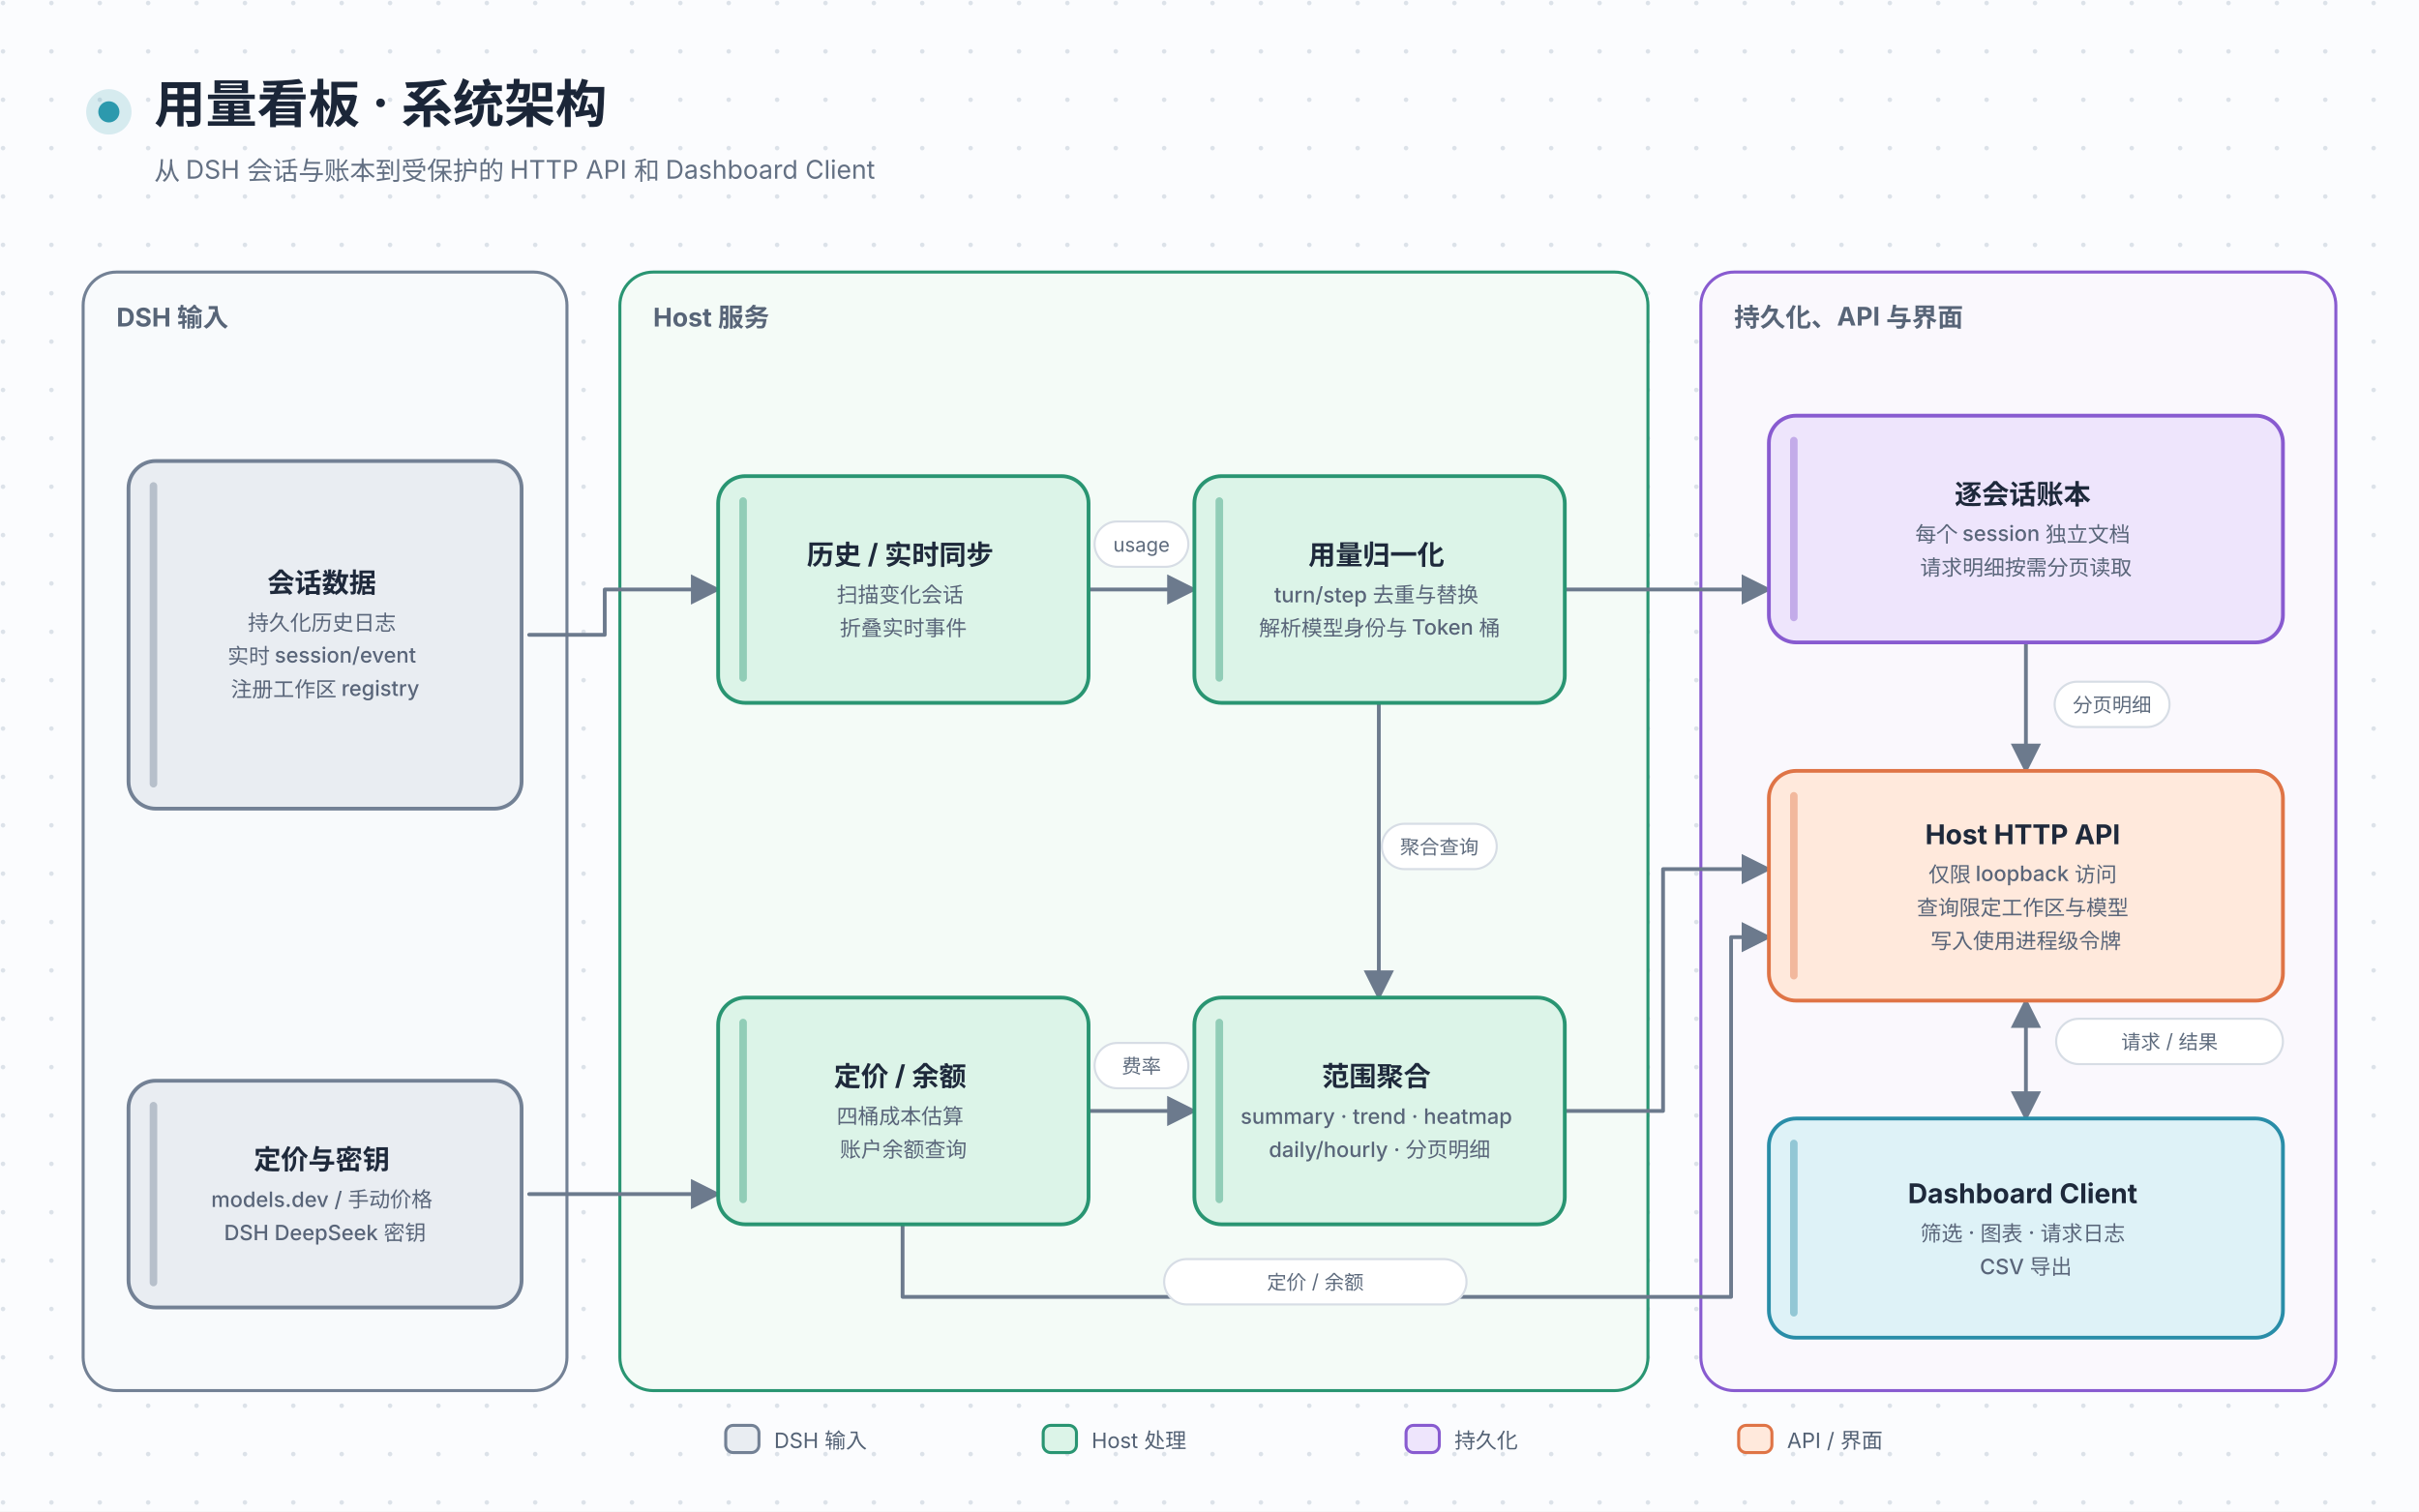
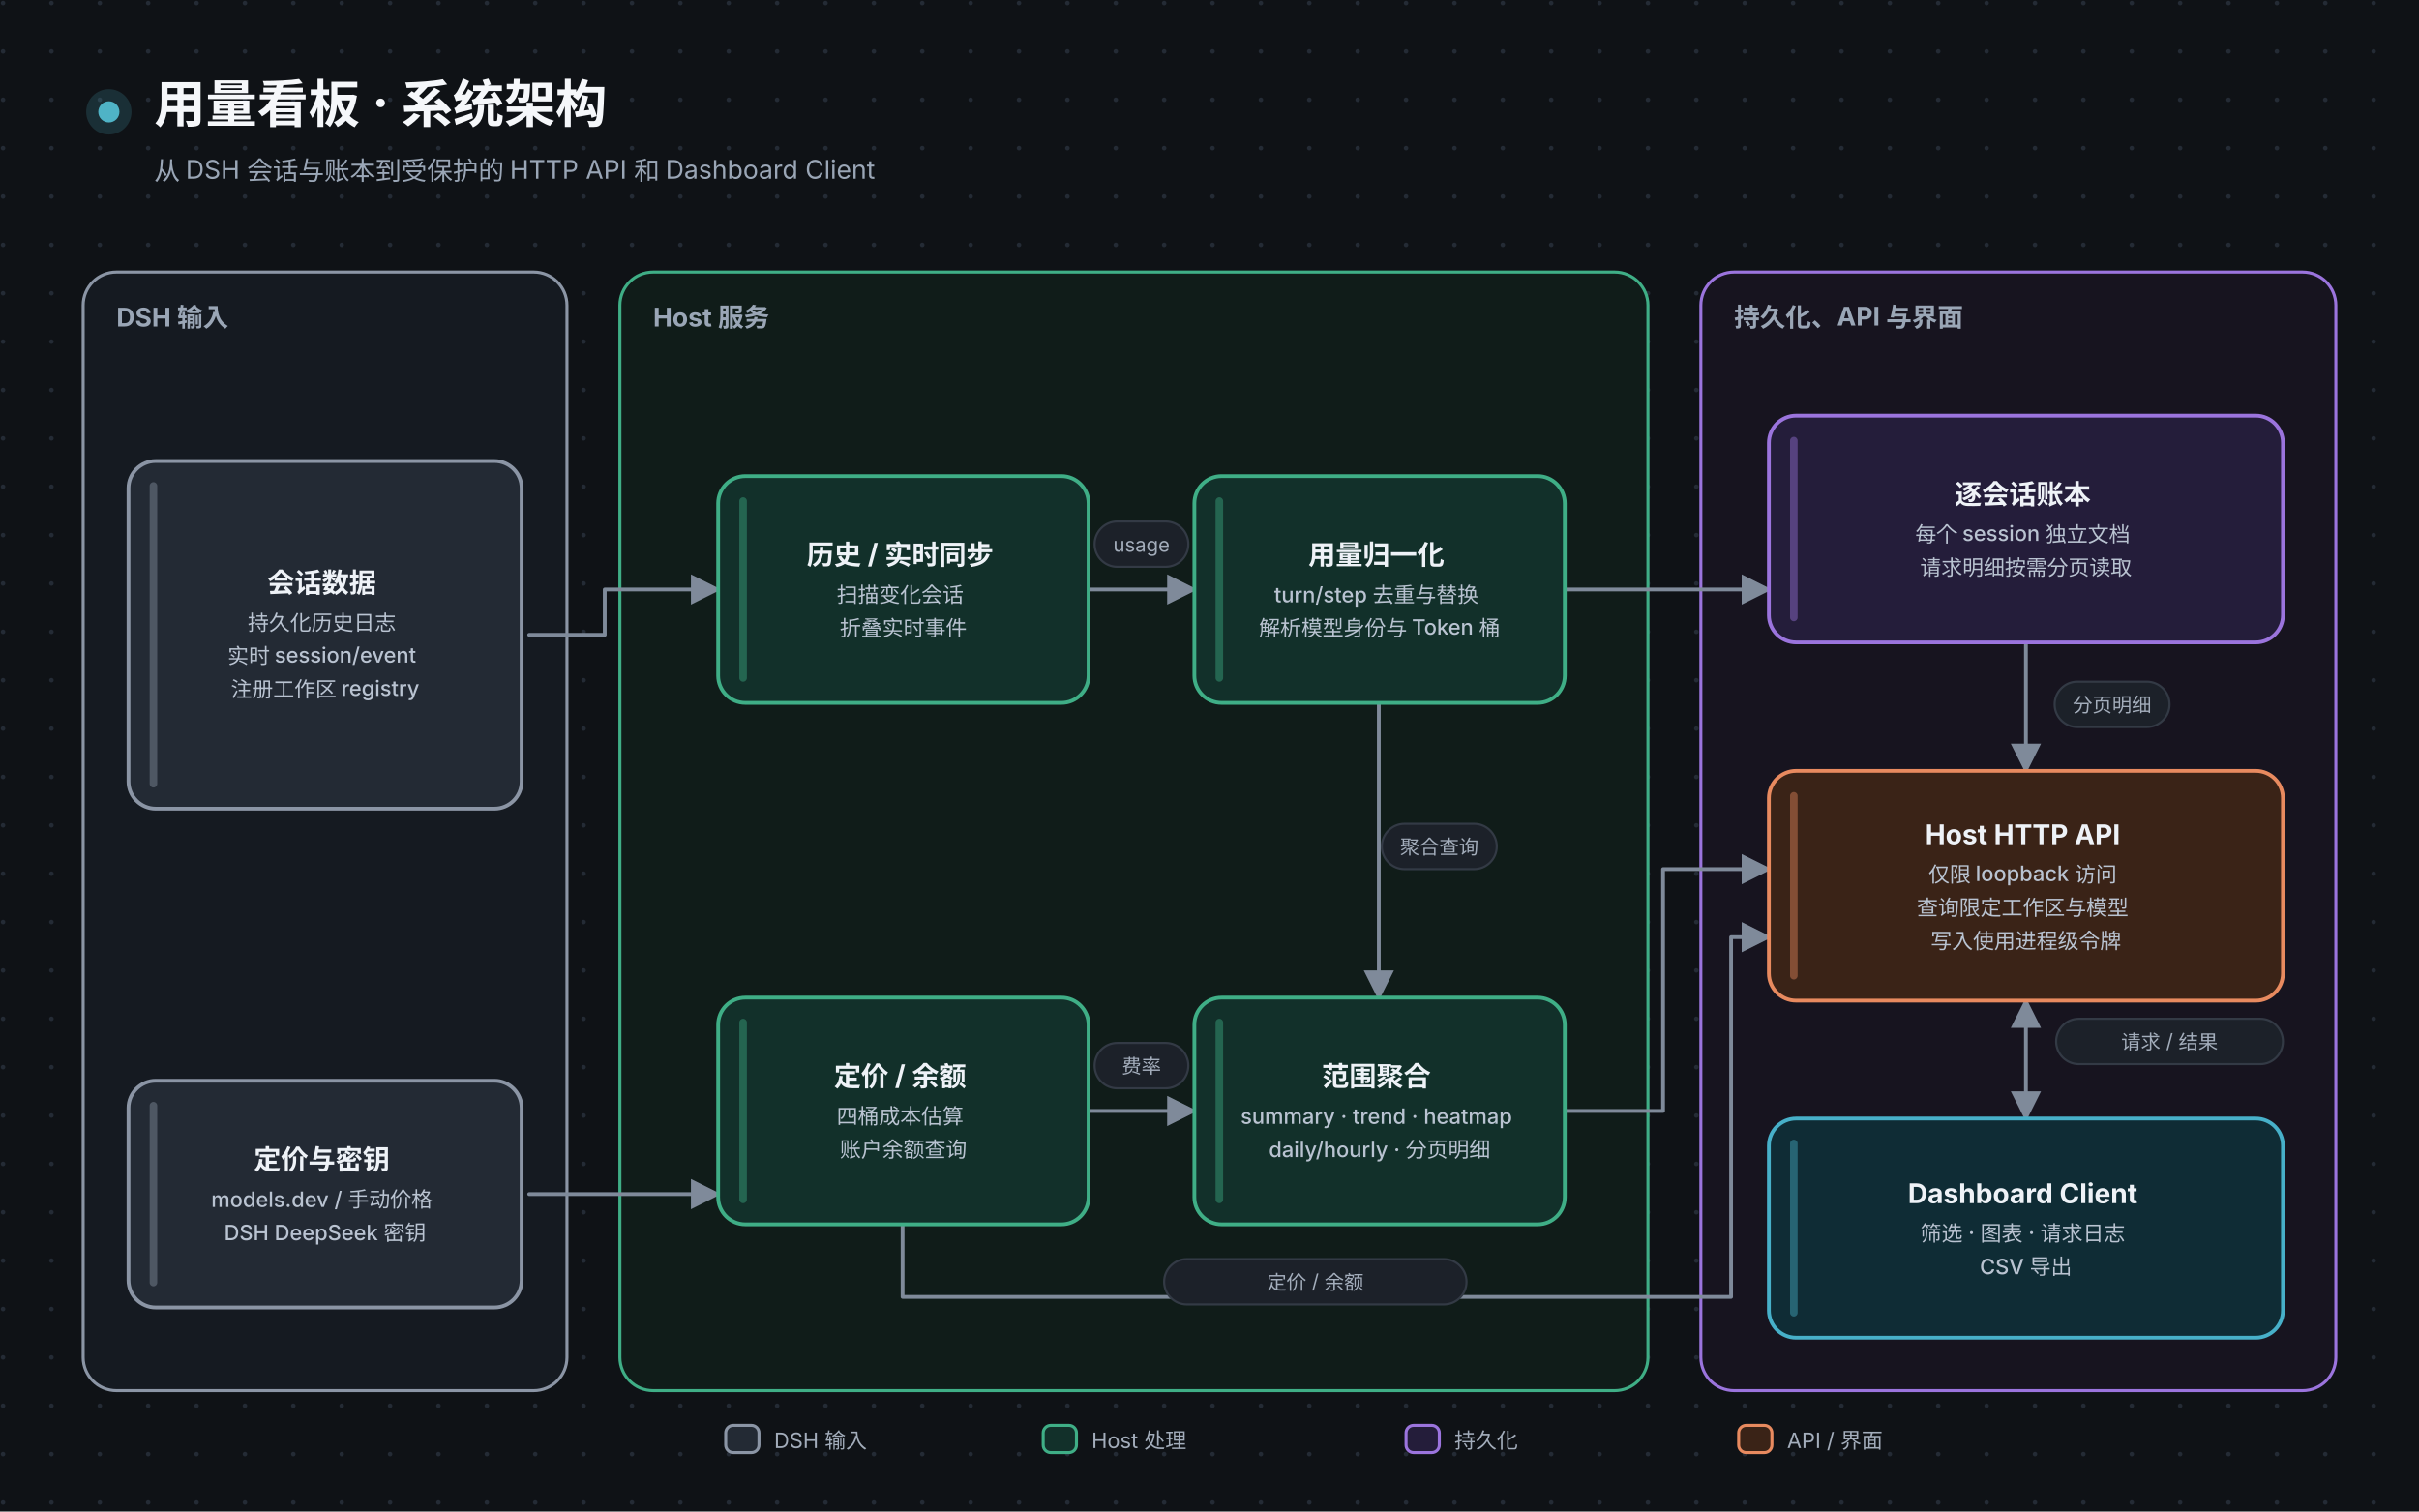
<svg xmlns="http://www.w3.org/2000/svg" lang="zh-CN" width="1600" height="1000" viewBox="0 0 1600 1000" role="img" aria-labelledby="arch-zh-title arch-zh-desc">
  <defs>
    <pattern id="arch-zh-dots" width="32" height="32" patternUnits="userSpaceOnUse">
-       <circle cx="2" cy="2" r="1.5" fill="#dce2e9" />
+       <circle cx="2" cy="2" r="1.5" fill="#242b35" />
    </pattern>
    <marker id="arch-zh-arrow" viewBox="0 0 10 10" refX="9" refY="5" markerWidth="8" markerHeight="8" orient="auto-start-reverse">
-       <path d="M 0 0 L 10 5 L 0 10 z" fill="#6c7a8d" />
+       <path d="M 0 0 L 10 5 L 0 10 z" fill="#7f8a9a" />
    </marker>
  </defs>
-   <rect width="100%" height="100%" fill="#fbfcfe" />
+   <rect width="100%" height="100%" fill="#0f1216" />
  <rect width="100%" height="100%" fill="url(#arch-zh-dots)" />
-   <circle cx="72" cy="74" r="15" fill="#2c99ad" opacity=".18" />
-   <circle cx="72" cy="74" r="7" fill="#2c99ad" />
-   <text x="102" y="81" font-family="Inter,system-ui,'Microsoft YaHei',sans-serif" font-size="34" font-weight="700" fill="#1b2638">用量看板 · 系统架构</text>
-   <text x="102" y="119" font-family="Inter,system-ui,'Microsoft YaHei',sans-serif" font-size="17" fill="#637083">从 DSH 会话与账本到受保护的 HTTP API 和 Dashboard Client</text>
+   <circle cx="72" cy="74" r="15" fill="#4fb3c6" opacity=".18" />
+   <circle cx="72" cy="74" r="7" fill="#4fb3c6" />
+   <text x="102" y="81" font-family="Inter,system-ui,'Microsoft YaHei',sans-serif" font-size="34" font-weight="700" fill="#f5f7fa">用量看板 · 系统架构</text>
+   <text x="102" y="119" font-family="Inter,system-ui,'Microsoft YaHei',sans-serif" font-size="17" fill="#9aa6b6">从 DSH 会话与账本到受保护的 HTTP API 和 Dashboard Client</text>
  <g>
-     <rect x="55" y="180" width="320" height="740" rx="22" fill="#f8fafc" stroke="#738195" stroke-width="2" />
-     <text x="77" y="216" font-family="Inter,system-ui,'Microsoft YaHei',sans-serif" font-size="17" font-weight="650" fill="#586578">DSH 输入</text>
+     <rect x="55" y="180" width="320" height="740" rx="22" fill="#151a21" stroke="#8b95a5" stroke-width="2" />
+     <text x="77" y="216" font-family="Inter,system-ui,'Microsoft YaHei',sans-serif" font-size="17" font-weight="650" fill="#9aa6b6">DSH 输入</text>
  </g>
  <g>
-     <rect x="410" y="180" width="680" height="740" rx="22" fill="#f4fbf7" stroke="#299572" stroke-width="2" />
-     <text x="432" y="216" font-family="Inter,system-ui,'Microsoft YaHei',sans-serif" font-size="17" font-weight="650" fill="#586578">Host 服务</text>
+     <rect x="410" y="180" width="680" height="740" rx="22" fill="#101c19" stroke="#3fae86" stroke-width="2" />
+     <text x="432" y="216" font-family="Inter,system-ui,'Microsoft YaHei',sans-serif" font-size="17" font-weight="650" fill="#9aa6b6">Host 服务</text>
  </g>
  <g>
-     <rect x="1125" y="180" width="420" height="740" rx="22" fill="#faf8fd" stroke="#885bd0" stroke-width="2" />
-     <text x="1147" y="216" font-family="Inter,system-ui,'Microsoft YaHei',sans-serif" font-size="17" font-weight="650" fill="#586578">持久化、API 与界面</text>
+     <rect x="1125" y="180" width="420" height="740" rx="22" fill="#17141f" stroke="#9b74dd" stroke-width="2" />
+     <text x="1147" y="216" font-family="Inter,system-ui,'Microsoft YaHei',sans-serif" font-size="17" font-weight="650" fill="#9aa6b6">持久化、API 与界面</text>
  </g>
-   <path d="M350 420 H400 V390 H475" fill="none" stroke="#6c7a8d" stroke-width="2.5" stroke-linecap="round" stroke-linejoin="round" marker-end="url(#arch-zh-arrow)" />
-   <path d="M720 390 H790" fill="none" stroke="#6c7a8d" stroke-width="2.5" stroke-linecap="round" stroke-linejoin="round" marker-end="url(#arch-zh-arrow)" />
-   <path d="M1035 390 H1170" fill="none" stroke="#6c7a8d" stroke-width="2.5" stroke-linecap="round" stroke-linejoin="round" marker-end="url(#arch-zh-arrow)" />
-   <path d="M912 465 V660" fill="none" stroke="#6c7a8d" stroke-width="2.5" stroke-linecap="round" stroke-linejoin="round" marker-end="url(#arch-zh-arrow)" />
-   <path d="M350 790 H475" fill="none" stroke="#6c7a8d" stroke-width="2.5" stroke-linecap="round" stroke-linejoin="round" marker-end="url(#arch-zh-arrow)" />
-   <path d="M720 735 H790" fill="none" stroke="#6c7a8d" stroke-width="2.5" stroke-linecap="round" stroke-linejoin="round" marker-end="url(#arch-zh-arrow)" />
-   <path d="M1035 735 H1100 V575 H1170" fill="none" stroke="#6c7a8d" stroke-width="2.5" stroke-linecap="round" stroke-linejoin="round" marker-end="url(#arch-zh-arrow)" />
-   <path d="M1340 425 V510" fill="none" stroke="#6c7a8d" stroke-width="2.5" stroke-linecap="round" stroke-linejoin="round" marker-end="url(#arch-zh-arrow)" />
-   <path d="M1340 662 V740" fill="none" stroke="#6c7a8d" stroke-width="2.5" marker-start="url(#arch-zh-arrow)" marker-end="url(#arch-zh-arrow)" />
-   <path d="M597 810 V858 H1145 V620 H1170" fill="none" stroke="#6c7a8d" stroke-width="2.5" stroke-linecap="round" stroke-linejoin="round" marker-end="url(#arch-zh-arrow)" />
+   <path d="M350 420 H400 V390 H475" fill="none" stroke="#7f8a9a" stroke-width="2.5" stroke-linecap="round" stroke-linejoin="round" marker-end="url(#arch-zh-arrow)" />
+   <path d="M720 390 H790" fill="none" stroke="#7f8a9a" stroke-width="2.5" stroke-linecap="round" stroke-linejoin="round" marker-end="url(#arch-zh-arrow)" />
+   <path d="M1035 390 H1170" fill="none" stroke="#7f8a9a" stroke-width="2.5" stroke-linecap="round" stroke-linejoin="round" marker-end="url(#arch-zh-arrow)" />
+   <path d="M912 465 V660" fill="none" stroke="#7f8a9a" stroke-width="2.5" stroke-linecap="round" stroke-linejoin="round" marker-end="url(#arch-zh-arrow)" />
+   <path d="M350 790 H475" fill="none" stroke="#7f8a9a" stroke-width="2.5" stroke-linecap="round" stroke-linejoin="round" marker-end="url(#arch-zh-arrow)" />
+   <path d="M720 735 H790" fill="none" stroke="#7f8a9a" stroke-width="2.5" stroke-linecap="round" stroke-linejoin="round" marker-end="url(#arch-zh-arrow)" />
+   <path d="M1035 735 H1100 V575 H1170" fill="none" stroke="#7f8a9a" stroke-width="2.5" stroke-linecap="round" stroke-linejoin="round" marker-end="url(#arch-zh-arrow)" />
+   <path d="M1340 425 V510" fill="none" stroke="#7f8a9a" stroke-width="2.5" stroke-linecap="round" stroke-linejoin="round" marker-end="url(#arch-zh-arrow)" />
+   <path d="M1340 662 V740" fill="none" stroke="#7f8a9a" stroke-width="2.5" marker-start="url(#arch-zh-arrow)" marker-end="url(#arch-zh-arrow)" />
+   <path d="M597 810 V858 H1145 V620 H1170" fill="none" stroke="#7f8a9a" stroke-width="2.5" stroke-linecap="round" stroke-linejoin="round" marker-end="url(#arch-zh-arrow)" />
  <g>
-     <rect x="85" y="305" width="260" height="230" rx="18" fill="#e9edf2" stroke="#738195" stroke-width="2.5" />
-     <rect x="99" y="319" width="5" height="202" rx="2.5" fill="#738195" opacity=".42" />
-     <text x="215" y="392" text-anchor="middle" font-family="Inter,system-ui,'Microsoft YaHei',sans-serif" font-size="18" font-weight="700" fill="#1e293b">
+     <rect x="85" y="305" width="260" height="230" rx="18" fill="#232a34" stroke="#8b95a5" stroke-width="2.5" />
+     <rect x="99" y="319" width="5" height="202" rx="2.5" fill="#8b95a5" opacity=".42" />
+     <text x="215" y="392" text-anchor="middle" font-family="Inter,system-ui,'Microsoft YaHei',sans-serif" font-size="18" font-weight="700" fill="#eef2f7">
      <tspan x="215">会话数据</tspan>
-       <tspan x="215" dy="25" font-size="14" font-weight="450" fill="#596579">持久化历史日志</tspan>
-       <tspan x="215" dy="22" font-size="14" font-weight="450" fill="#596579">实时 session/event</tspan>
-       <tspan x="215" dy="22" font-size="14" font-weight="450" fill="#596579">注册工作区 registry</tspan>
+       <tspan x="215" dy="25" font-size="14" font-weight="450" fill="#b9c3d1">持久化历史日志</tspan>
+       <tspan x="215" dy="22" font-size="14" font-weight="450" fill="#b9c3d1">实时 session/event</tspan>
+       <tspan x="215" dy="22" font-size="14" font-weight="450" fill="#b9c3d1">注册工作区 registry</tspan>
    </text>
  </g>
  <g>
-     <rect x="85" y="715" width="260" height="150" rx="18" fill="#e9edf2" stroke="#738195" stroke-width="2.5" />
-     <rect x="99" y="729" width="5" height="122" rx="2.5" fill="#738195" opacity=".42" />
-     <text x="215" y="773.5" text-anchor="middle" font-family="Inter,system-ui,'Microsoft YaHei',sans-serif" font-size="18" font-weight="700" fill="#1e293b">
+     <rect x="85" y="715" width="260" height="150" rx="18" fill="#232a34" stroke="#8b95a5" stroke-width="2.5" />
+     <rect x="99" y="729" width="5" height="122" rx="2.5" fill="#8b95a5" opacity=".42" />
+     <text x="215" y="773.5" text-anchor="middle" font-family="Inter,system-ui,'Microsoft YaHei',sans-serif" font-size="18" font-weight="700" fill="#eef2f7">
      <tspan x="215">定价与密钥</tspan>
-       <tspan x="215" dy="25" font-size="14" font-weight="450" fill="#596579">models.dev / 手动价格</tspan>
-       <tspan x="215" dy="22" font-size="14" font-weight="450" fill="#596579">DSH DeepSeek 密钥</tspan>
+       <tspan x="215" dy="25" font-size="14" font-weight="450" fill="#b9c3d1">models.dev / 手动价格</tspan>
+       <tspan x="215" dy="22" font-size="14" font-weight="450" fill="#b9c3d1">DSH DeepSeek 密钥</tspan>
    </text>
  </g>
  <g>
-     <rect x="475" y="315" width="245" height="150" rx="18" fill="#dcf4e8" stroke="#299572" stroke-width="2.5" />
-     <rect x="489" y="329" width="5" height="122" rx="2.5" fill="#299572" opacity=".42" />
-     <text x="597.5" y="373.5" text-anchor="middle" font-family="Inter,system-ui,'Microsoft YaHei',sans-serif" font-size="18" font-weight="700" fill="#1e293b">
+     <rect x="475" y="315" width="245" height="150" rx="18" fill="#12302a" stroke="#3fae86" stroke-width="2.5" />
+     <rect x="489" y="329" width="5" height="122" rx="2.5" fill="#3fae86" opacity=".42" />
+     <text x="597.5" y="373.5" text-anchor="middle" font-family="Inter,system-ui,'Microsoft YaHei',sans-serif" font-size="18" font-weight="700" fill="#eef2f7">
      <tspan x="597.5">历史 / 实时同步</tspan>
-       <tspan x="597.5" dy="25" font-size="14" font-weight="450" fill="#596579">扫描变化会话</tspan>
-       <tspan x="597.5" dy="22" font-size="14" font-weight="450" fill="#596579">折叠实时事件</tspan>
+       <tspan x="597.5" dy="25" font-size="14" font-weight="450" fill="#b9c3d1">扫描变化会话</tspan>
+       <tspan x="597.5" dy="22" font-size="14" font-weight="450" fill="#b9c3d1">折叠实时事件</tspan>
    </text>
  </g>
  <g>
-     <rect x="790" y="315" width="245" height="150" rx="18" fill="#dcf4e8" stroke="#299572" stroke-width="2.5" />
-     <rect x="804" y="329" width="5" height="122" rx="2.5" fill="#299572" opacity=".42" />
-     <text x="912.5" y="373.5" text-anchor="middle" font-family="Inter,system-ui,'Microsoft YaHei',sans-serif" font-size="18" font-weight="700" fill="#1e293b">
+     <rect x="790" y="315" width="245" height="150" rx="18" fill="#12302a" stroke="#3fae86" stroke-width="2.5" />
+     <rect x="804" y="329" width="5" height="122" rx="2.5" fill="#3fae86" opacity=".42" />
+     <text x="912.5" y="373.5" text-anchor="middle" font-family="Inter,system-ui,'Microsoft YaHei',sans-serif" font-size="18" font-weight="700" fill="#eef2f7">
      <tspan x="912.5">用量归一化</tspan>
-       <tspan x="912.5" dy="25" font-size="14" font-weight="450" fill="#596579">turn/step 去重与替换</tspan>
-       <tspan x="912.5" dy="22" font-size="14" font-weight="450" fill="#596579">解析模型身份与 Token 桶</tspan>
+       <tspan x="912.5" dy="25" font-size="14" font-weight="450" fill="#b9c3d1">turn/step 去重与替换</tspan>
+       <tspan x="912.5" dy="22" font-size="14" font-weight="450" fill="#b9c3d1">解析模型身份与 Token 桶</tspan>
    </text>
  </g>
  <g>
-     <rect x="475" y="660" width="245" height="150" rx="18" fill="#dcf4e8" stroke="#299572" stroke-width="2.5" />
-     <rect x="489" y="674" width="5" height="122" rx="2.5" fill="#299572" opacity=".42" />
-     <text x="597.5" y="718.5" text-anchor="middle" font-family="Inter,system-ui,'Microsoft YaHei',sans-serif" font-size="18" font-weight="700" fill="#1e293b">
+     <rect x="475" y="660" width="245" height="150" rx="18" fill="#12302a" stroke="#3fae86" stroke-width="2.5" />
+     <rect x="489" y="674" width="5" height="122" rx="2.5" fill="#3fae86" opacity=".42" />
+     <text x="597.5" y="718.5" text-anchor="middle" font-family="Inter,system-ui,'Microsoft YaHei',sans-serif" font-size="18" font-weight="700" fill="#eef2f7">
      <tspan x="597.5">定价 / 余额</tspan>
-       <tspan x="597.5" dy="25" font-size="14" font-weight="450" fill="#596579">四桶成本估算</tspan>
-       <tspan x="597.5" dy="22" font-size="14" font-weight="450" fill="#596579">账户余额查询</tspan>
+       <tspan x="597.5" dy="25" font-size="14" font-weight="450" fill="#b9c3d1">四桶成本估算</tspan>
+       <tspan x="597.5" dy="22" font-size="14" font-weight="450" fill="#b9c3d1">账户余额查询</tspan>
    </text>
  </g>
  <g>
-     <rect x="790" y="660" width="245" height="150" rx="18" fill="#dcf4e8" stroke="#299572" stroke-width="2.5" />
-     <rect x="804" y="674" width="5" height="122" rx="2.5" fill="#299572" opacity=".42" />
-     <text x="912.5" y="718.5" text-anchor="middle" font-family="Inter,system-ui,'Microsoft YaHei',sans-serif" font-size="18" font-weight="700" fill="#1e293b">
+     <rect x="790" y="660" width="245" height="150" rx="18" fill="#12302a" stroke="#3fae86" stroke-width="2.5" />
+     <rect x="804" y="674" width="5" height="122" rx="2.5" fill="#3fae86" opacity=".42" />
+     <text x="912.5" y="718.5" text-anchor="middle" font-family="Inter,system-ui,'Microsoft YaHei',sans-serif" font-size="18" font-weight="700" fill="#eef2f7">
      <tspan x="912.5">范围聚合</tspan>
-       <tspan x="912.5" dy="25" font-size="14" font-weight="450" fill="#596579">summary · trend · heatmap</tspan>
-       <tspan x="912.5" dy="22" font-size="14" font-weight="450" fill="#596579">daily/hourly · 分页明细</tspan>
+       <tspan x="912.5" dy="25" font-size="14" font-weight="450" fill="#b9c3d1">summary · trend · heatmap</tspan>
+       <tspan x="912.5" dy="22" font-size="14" font-weight="450" fill="#b9c3d1">daily/hourly · 分页明细</tspan>
    </text>
  </g>
  <g>
-     <rect x="1170" y="275" width="340" height="150" rx="18" fill="#eee5fc" stroke="#885bd0" stroke-width="2.5" />
-     <rect x="1184" y="289" width="5" height="122" rx="2.5" fill="#885bd0" opacity=".42" />
-     <text x="1340" y="333.5" text-anchor="middle" font-family="Inter,system-ui,'Microsoft YaHei',sans-serif" font-size="18" font-weight="700" fill="#1e293b">
+     <rect x="1170" y="275" width="340" height="150" rx="18" fill="#241d3a" stroke="#9b74dd" stroke-width="2.5" />
+     <rect x="1184" y="289" width="5" height="122" rx="2.5" fill="#9b74dd" opacity=".42" />
+     <text x="1340" y="333.5" text-anchor="middle" font-family="Inter,system-ui,'Microsoft YaHei',sans-serif" font-size="18" font-weight="700" fill="#eef2f7">
      <tspan x="1340">逐会话账本</tspan>
-       <tspan x="1340" dy="25" font-size="14" font-weight="450" fill="#596579">每个 session 独立文档</tspan>
-       <tspan x="1340" dy="22" font-size="14" font-weight="450" fill="#596579">请求明细按需分页读取</tspan>
+       <tspan x="1340" dy="25" font-size="14" font-weight="450" fill="#b9c3d1">每个 session 独立文档</tspan>
+       <tspan x="1340" dy="22" font-size="14" font-weight="450" fill="#b9c3d1">请求明细按需分页读取</tspan>
    </text>
  </g>
  <g>
-     <rect x="1170" y="510" width="340" height="152" rx="18" fill="#ffe9dc" stroke="#df7446" stroke-width="2.5" />
-     <rect x="1184" y="524" width="5" height="124" rx="2.5" fill="#df7446" opacity=".42" />
-     <text x="1340" y="558.5" text-anchor="middle" font-family="Inter,system-ui,'Microsoft YaHei',sans-serif" font-size="18" font-weight="700" fill="#1e293b">
+     <rect x="1170" y="510" width="340" height="152" rx="18" fill="#3a2317" stroke="#e88a5f" stroke-width="2.5" />
+     <rect x="1184" y="524" width="5" height="124" rx="2.5" fill="#e88a5f" opacity=".42" />
+     <text x="1340" y="558.5" text-anchor="middle" font-family="Inter,system-ui,'Microsoft YaHei',sans-serif" font-size="18" font-weight="700" fill="#eef2f7">
      <tspan x="1340">Host HTTP API</tspan>
-       <tspan x="1340" dy="25" font-size="14" font-weight="450" fill="#596579">仅限 loopback 访问</tspan>
-       <tspan x="1340" dy="22" font-size="14" font-weight="450" fill="#596579">查询限定工作区与模型</tspan>
-       <tspan x="1340" dy="22" font-size="14" font-weight="450" fill="#596579">写入使用进程级令牌</tspan>
+       <tspan x="1340" dy="25" font-size="14" font-weight="450" fill="#b9c3d1">仅限 loopback 访问</tspan>
+       <tspan x="1340" dy="22" font-size="14" font-weight="450" fill="#b9c3d1">查询限定工作区与模型</tspan>
+       <tspan x="1340" dy="22" font-size="14" font-weight="450" fill="#b9c3d1">写入使用进程级令牌</tspan>
    </text>
  </g>
  <g>
-     <rect x="1170" y="740" width="340" height="145" rx="18" fill="#def2f7" stroke="#298da8" stroke-width="2.5" />
-     <rect x="1184" y="754" width="5" height="117" rx="2.5" fill="#298da8" opacity=".42" />
-     <text x="1340" y="796" text-anchor="middle" font-family="Inter,system-ui,'Microsoft YaHei',sans-serif" font-size="18" font-weight="700" fill="#1e293b">
+     <rect x="1170" y="740" width="340" height="145" rx="18" fill="#0f2c35" stroke="#47b0c9" stroke-width="2.5" />
+     <rect x="1184" y="754" width="5" height="117" rx="2.5" fill="#47b0c9" opacity=".42" />
+     <text x="1340" y="796" text-anchor="middle" font-family="Inter,system-ui,'Microsoft YaHei',sans-serif" font-size="18" font-weight="700" fill="#eef2f7">
      <tspan x="1340">Dashboard Client</tspan>
-       <tspan x="1340" dy="25" font-size="14" font-weight="450" fill="#596579">筛选 · 图表 · 请求日志</tspan>
-       <tspan x="1340" dy="22" font-size="14" font-weight="450" fill="#596579">CSV 导出</tspan>
+       <tspan x="1340" dy="25" font-size="14" font-weight="450" fill="#b9c3d1">筛选 · 图表 · 请求日志</tspan>
+       <tspan x="1340" dy="22" font-size="14" font-weight="450" fill="#b9c3d1">CSV 导出</tspan>
    </text>
  </g>
  <g>
-     <rect x="724" y="345" width="62" height="30" rx="15" fill="#fff" stroke="#d7dde5" stroke-width="1.4" />
-     <text x="755" y="365" text-anchor="middle" font-family="Inter,system-ui,'Microsoft YaHei',sans-serif" font-size="13" fill="#5e6b7d">usage</text>
+     <rect x="724" y="345" width="62" height="30" rx="15" fill="#1c2129" stroke="#333a45" stroke-width="1.4" />
+     <text x="755" y="365" text-anchor="middle" font-family="Inter,system-ui,'Microsoft YaHei',sans-serif" font-size="13" fill="#a3adbb">usage</text>
  </g>
  <g>
-     <rect x="914" y="545" width="76" height="30" rx="15" fill="#fff" stroke="#d7dde5" stroke-width="1.4" />
-     <text x="952" y="565" text-anchor="middle" font-family="Inter,system-ui,'Microsoft YaHei',sans-serif" font-size="13" fill="#5e6b7d">聚合查询</text>
+     <rect x="914" y="545" width="76" height="30" rx="15" fill="#1c2129" stroke="#333a45" stroke-width="1.4" />
+     <text x="952" y="565" text-anchor="middle" font-family="Inter,system-ui,'Microsoft YaHei',sans-serif" font-size="13" fill="#a3adbb">聚合查询</text>
  </g>
  <g>
-     <rect x="724" y="690" width="62" height="30" rx="15" fill="#fff" stroke="#d7dde5" stroke-width="1.4" />
-     <text x="755" y="710" text-anchor="middle" font-family="Inter,system-ui,'Microsoft YaHei',sans-serif" font-size="13" fill="#5e6b7d">费率</text>
+     <rect x="724" y="690" width="62" height="30" rx="15" fill="#1c2129" stroke="#333a45" stroke-width="1.4" />
+     <text x="755" y="710" text-anchor="middle" font-family="Inter,system-ui,'Microsoft YaHei',sans-serif" font-size="13" fill="#a3adbb">费率</text>
  </g>
  <g>
-     <rect x="1359" y="451" width="76" height="30" rx="15" fill="#fff" stroke="#d7dde5" stroke-width="1.4" />
-     <text x="1397" y="471" text-anchor="middle" font-family="Inter,system-ui,'Microsoft YaHei',sans-serif" font-size="13" fill="#5e6b7d">分页明细</text>
+     <rect x="1359" y="451" width="76" height="30" rx="15" fill="#1c2129" stroke="#333a45" stroke-width="1.4" />
+     <text x="1397" y="471" text-anchor="middle" font-family="Inter,system-ui,'Microsoft YaHei',sans-serif" font-size="13" fill="#a3adbb">分页明细</text>
  </g>
  <g>
-     <rect x="1360" y="674" width="150" height="30" rx="15" fill="#fff" stroke="#d7dde5" stroke-width="1.4" />
-     <text x="1435" y="694" text-anchor="middle" font-family="Inter,system-ui,'Microsoft YaHei',sans-serif" font-size="13" fill="#5e6b7d">请求 / 结果</text>
+     <rect x="1360" y="674" width="150" height="30" rx="15" fill="#1c2129" stroke="#333a45" stroke-width="1.4" />
+     <text x="1435" y="694" text-anchor="middle" font-family="Inter,system-ui,'Microsoft YaHei',sans-serif" font-size="13" fill="#a3adbb">请求 / 结果</text>
  </g>
  <g>
-     <rect x="770" y="833" width="200" height="30" rx="15" fill="#fff" stroke="#d7dde5" stroke-width="1.4" />
-     <text x="870" y="853" text-anchor="middle" font-family="Inter,system-ui,'Microsoft YaHei',sans-serif" font-size="13" fill="#5e6b7d">定价 / 余额</text>
+     <rect x="770" y="833" width="200" height="30" rx="15" fill="#1c2129" stroke="#333a45" stroke-width="1.4" />
+     <text x="870" y="853" text-anchor="middle" font-family="Inter,system-ui,'Microsoft YaHei',sans-serif" font-size="13" fill="#a3adbb">定价 / 余额</text>
  </g>
-   <rect x="480" y="943" width="22" height="18" rx="5" fill="#e9edf2" stroke="#738195" stroke-width="2" />
-   <text x="512" y="958" font-family="Inter,system-ui,'Microsoft YaHei',sans-serif" font-size="14" fill="#536174">DSH 输入</text>
-   <rect x="690" y="943" width="22" height="18" rx="5" fill="#dcf4e8" stroke="#299572" stroke-width="2" />
-   <text x="722" y="958" font-family="Inter,system-ui,'Microsoft YaHei',sans-serif" font-size="14" fill="#536174">Host 处理</text>
-   <rect x="930" y="943" width="22" height="18" rx="5" fill="#eee5fc" stroke="#885bd0" stroke-width="2" />
-   <text x="962" y="958" font-family="Inter,system-ui,'Microsoft YaHei',sans-serif" font-size="14" fill="#536174">持久化</text>
-   <rect x="1150" y="943" width="22" height="18" rx="5" fill="#ffe9dc" stroke="#df7446" stroke-width="2" />
-   <text x="1182" y="958" font-family="Inter,system-ui,'Microsoft YaHei',sans-serif" font-size="14" fill="#536174">API / 界面</text>
+   <rect x="480" y="943" width="22" height="18" rx="5" fill="#232a34" stroke="#8b95a5" stroke-width="2" />
+   <text x="512" y="958" font-family="Inter,system-ui,'Microsoft YaHei',sans-serif" font-size="14" fill="#a3adbb">DSH 输入</text>
+   <rect x="690" y="943" width="22" height="18" rx="5" fill="#12302a" stroke="#3fae86" stroke-width="2" />
+   <text x="722" y="958" font-family="Inter,system-ui,'Microsoft YaHei',sans-serif" font-size="14" fill="#a3adbb">Host 处理</text>
+   <rect x="930" y="943" width="22" height="18" rx="5" fill="#241d3a" stroke="#9b74dd" stroke-width="2" />
+   <text x="962" y="958" font-family="Inter,system-ui,'Microsoft YaHei',sans-serif" font-size="14" fill="#a3adbb">持久化</text>
+   <rect x="1150" y="943" width="22" height="18" rx="5" fill="#3a2317" stroke="#e88a5f" stroke-width="2" />
+   <text x="1182" y="958" font-family="Inter,system-ui,'Microsoft YaHei',sans-serif" font-size="14" fill="#a3adbb">API / 界面</text>
</svg>
